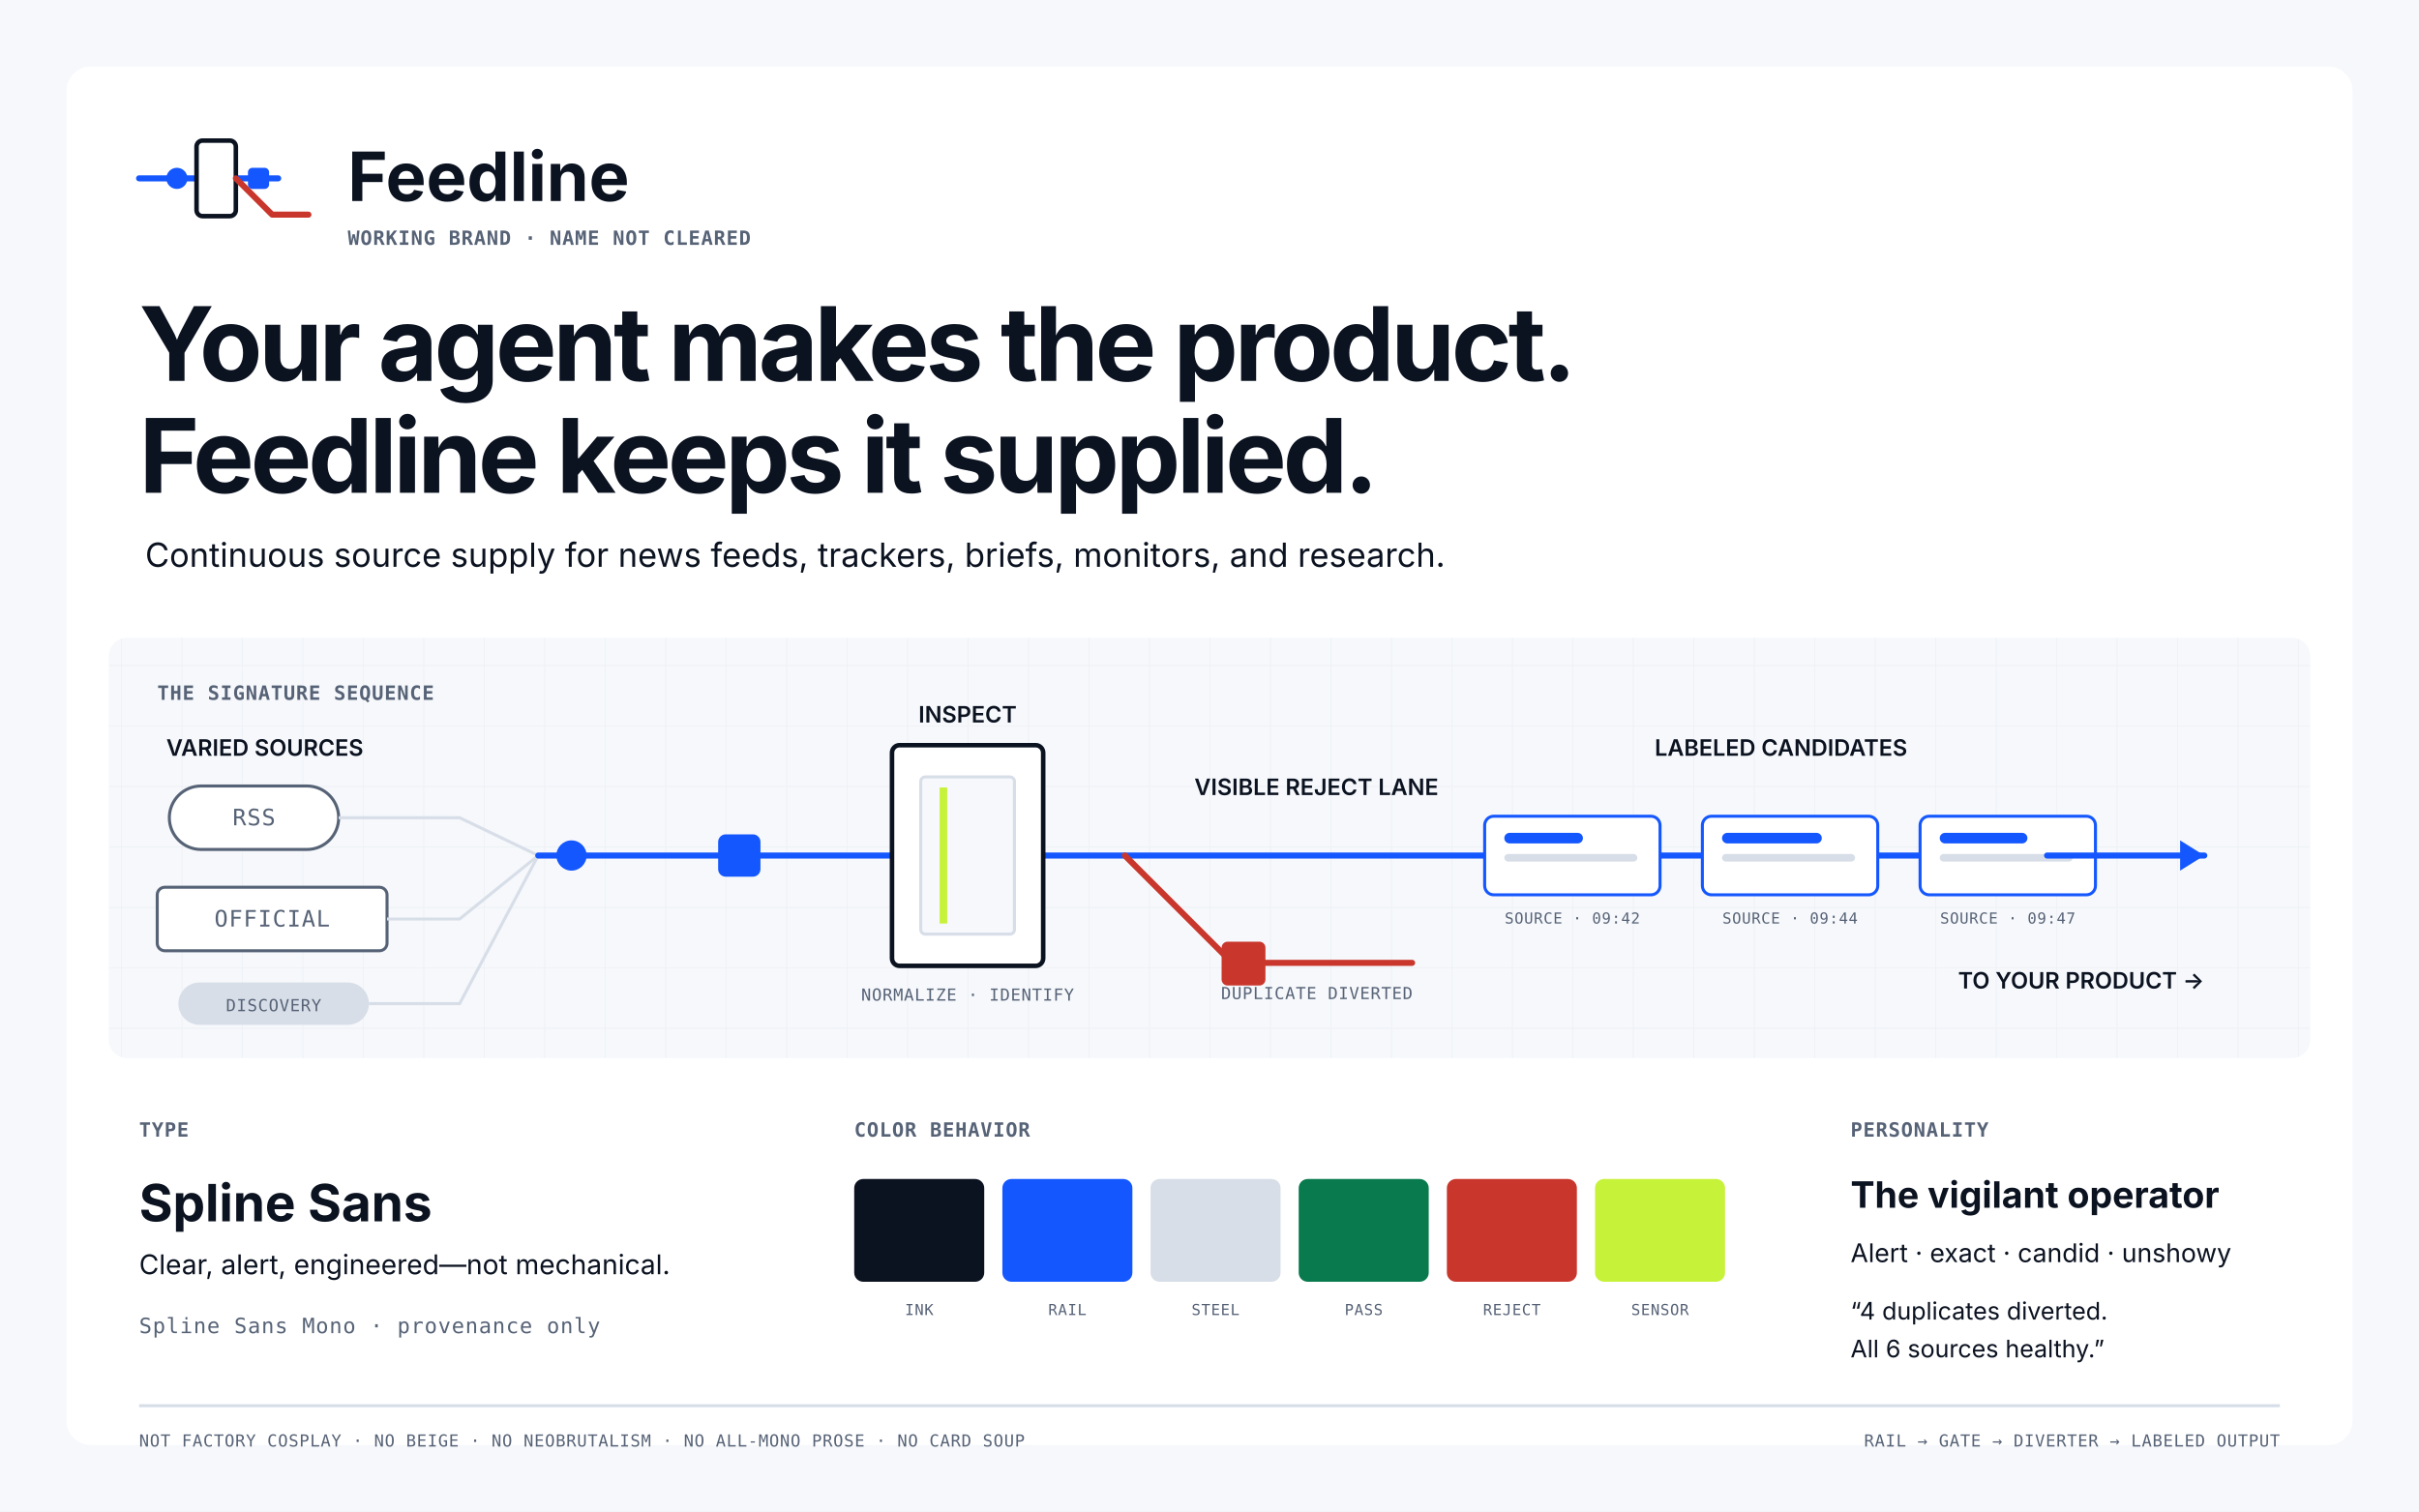
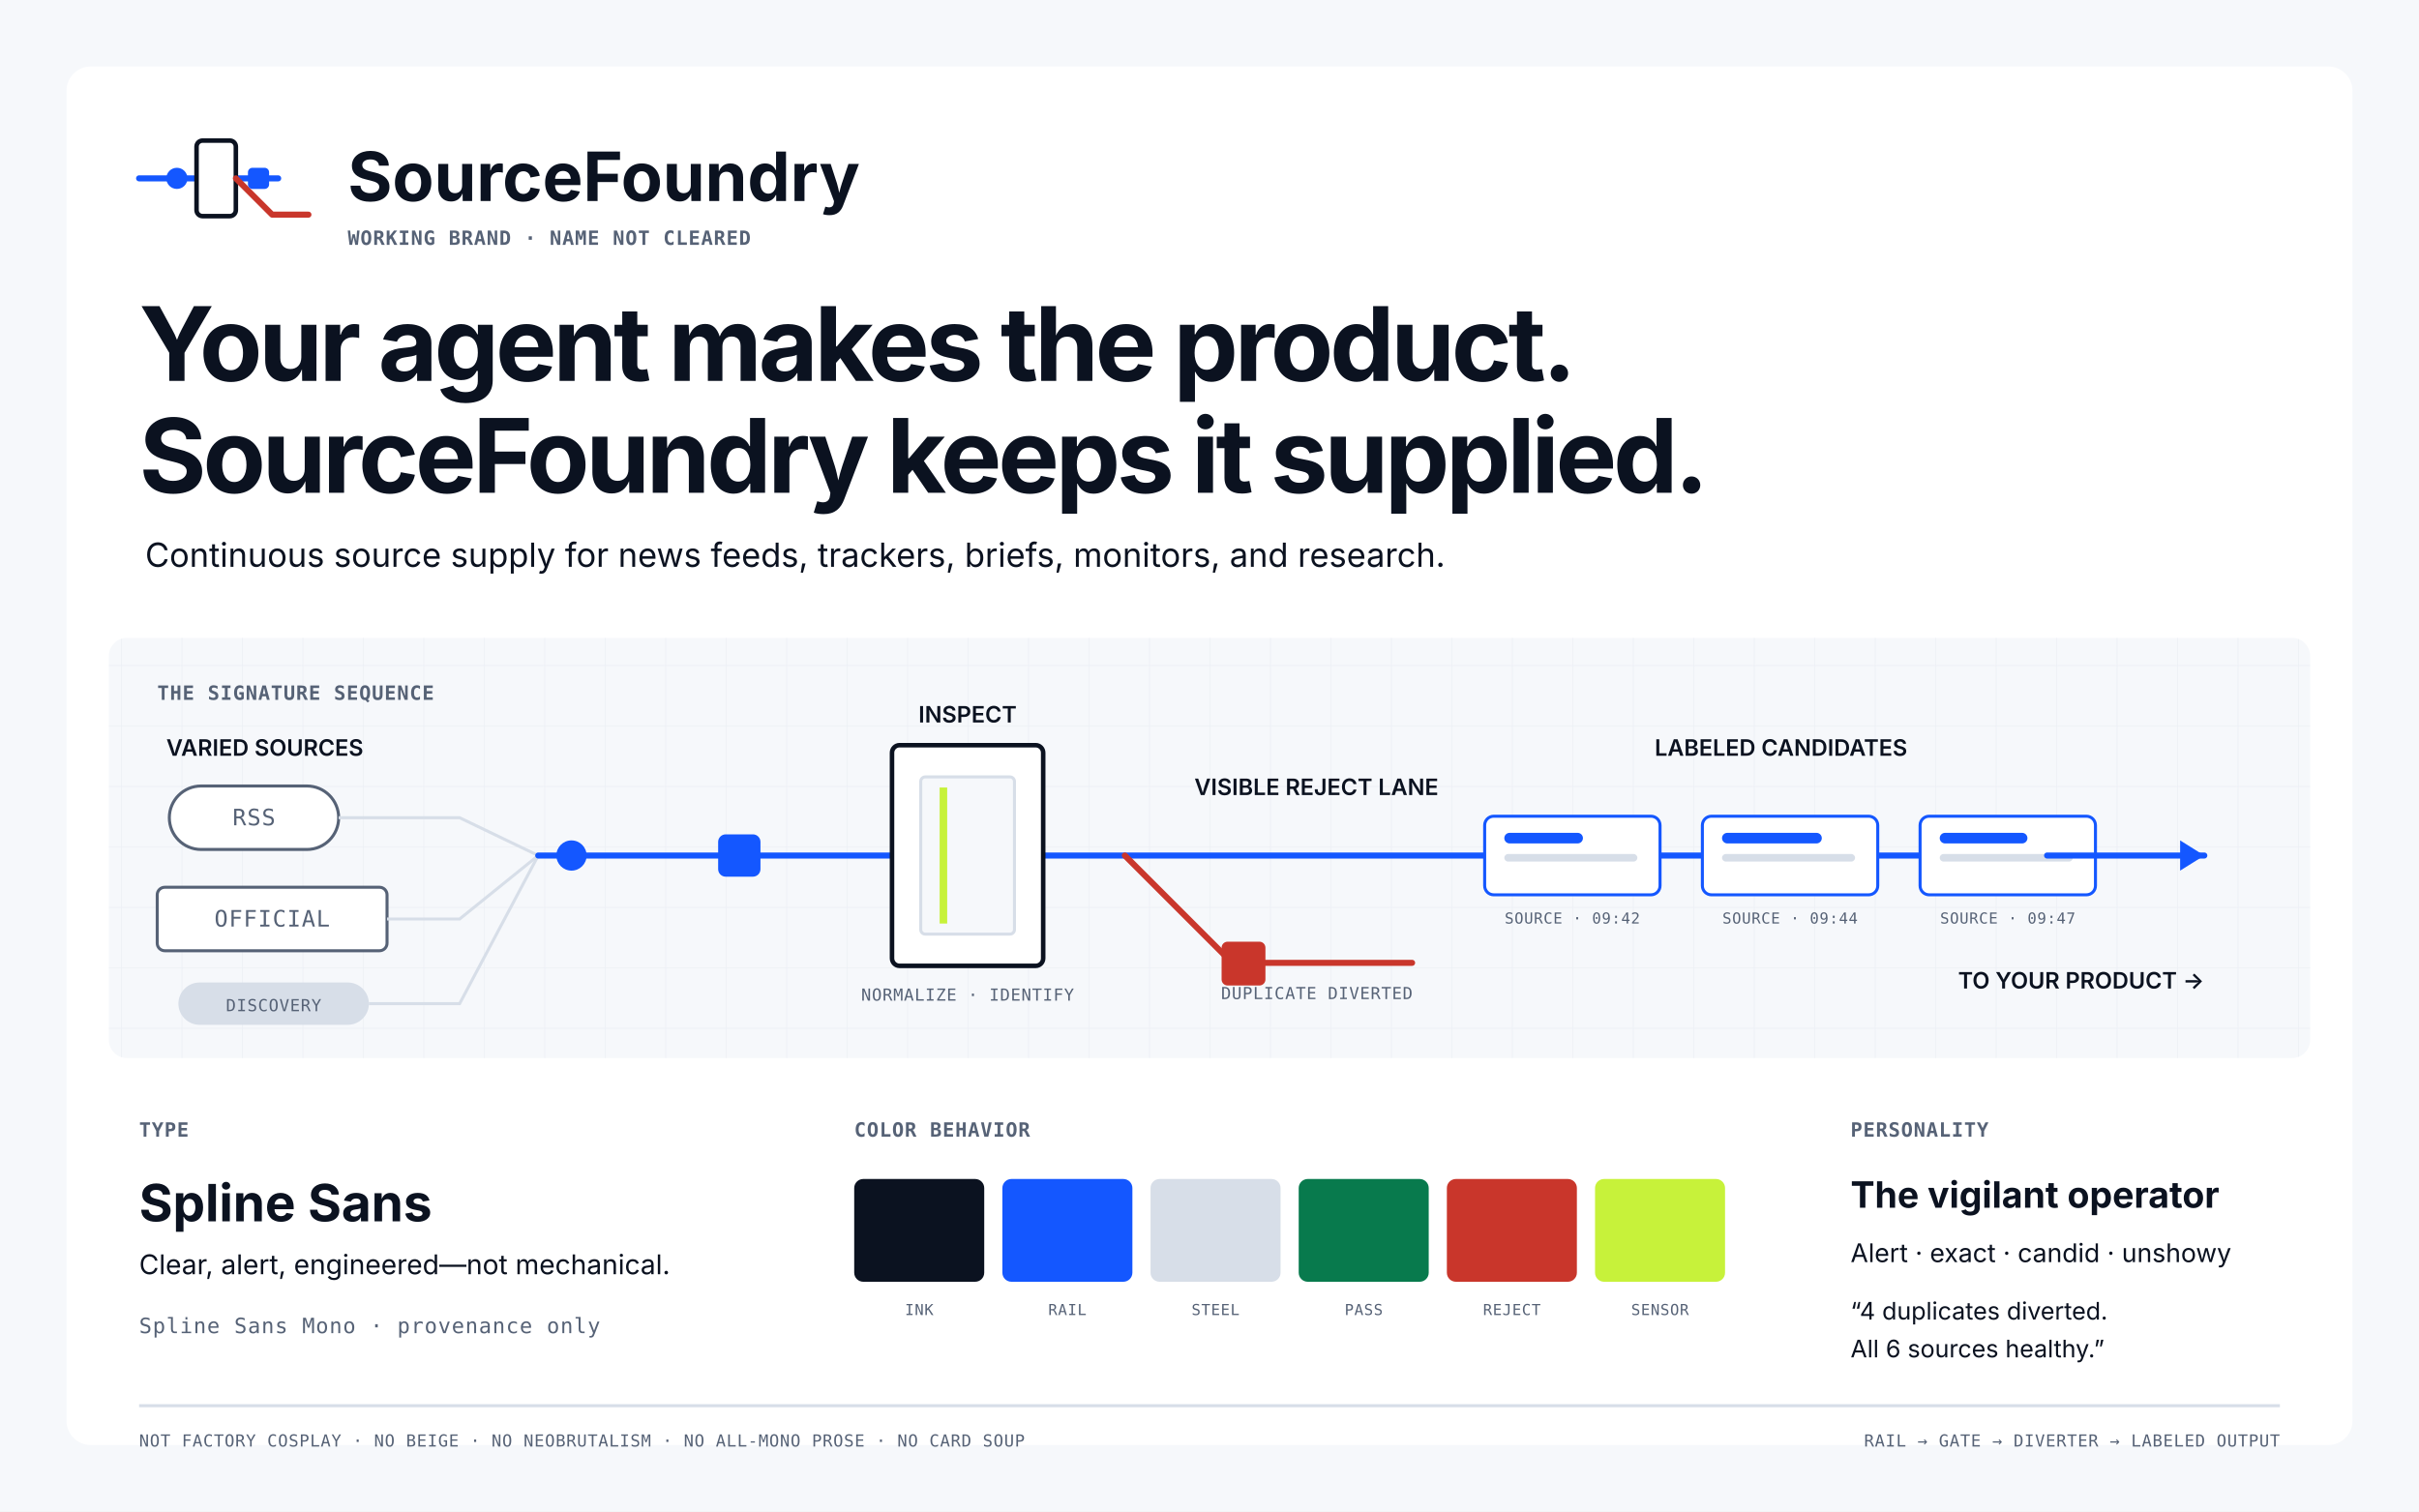
<svg xmlns="http://www.w3.org/2000/svg" width="1600" height="1000" viewBox="0 0 1600 1000" role="img" aria-labelledby="title desc">
  <defs>
    <style>
      .sans { font-family: "Spline Sans", Inter, system-ui, -apple-system, sans-serif; fill: #0B1220; }
      .mono { font-family: "Spline Sans Mono", "SFMono-Regular", Consolas, monospace; fill: #566276; letter-spacing: .04em; }
      .hair { stroke: #D7DEE8; stroke-width: 2; fill: none; }
      .rail { stroke: #1457FF; stroke-width: 4; fill: none; stroke-linecap: round; stroke-linejoin: round; }
      .reject { stroke: #C9362B; stroke-width: 4; fill: none; stroke-linecap: round; stroke-linejoin: round; }
      .small { font-size: 15px; }
      .label { font-size: 13px; font-weight: 600; }
    </style>
    <pattern id="grid" width="40" height="40" patternUnits="userSpaceOnUse">
      <path d="M 40 0 L 0 0 0 40" fill="none" stroke="#E9EDF3" stroke-width="1" />
    </pattern>
  </defs>
  <rect width="1600" height="1000" fill="#F6F8FB" />
  <rect x="44" y="44" width="1512" height="912" rx="16" fill="#FFFFFF" />
  <g transform="translate(92 88)">
    <path class="rail" d="M0 30 H92" />
    <rect x="38" y="5" width="26" height="50" rx="4" fill="#FFFFFF" stroke="#0B1220" stroke-width="3" />
    <path class="reject" d="M64 30 L88 54 H112" />
    <circle cx="25" cy="30" r="7" fill="#1457FF" />
    <rect x="72" y="23" width="14" height="14" rx="3" fill="#1457FF" />
  </g>
-   <text x="230" y="133" class="sans" font-size="45" font-weight="680">Feedline</text>
+   <text x="230" y="133" class="sans" font-size="45" font-weight="680">SourceFoundry</text>
  <text x="230" y="162" class="mono label">WORKING BRAND · NAME NOT CLEARED</text>
  <text x="92" y="252" class="sans" font-size="68" font-weight="680" letter-spacing="-2.4">Your agent makes the product.</text>
-   <text x="92" y="326" class="sans" font-size="68" font-weight="680" letter-spacing="-2.4">Feedline keeps it supplied.</text>
+   <text x="92" y="326" class="sans" font-size="68" font-weight="680" letter-spacing="-2.4">SourceFoundry keeps it supplied.</text>
  <text x="96" y="375" class="sans" font-size="22" fill="#566276">Continuous source supply for news feeds, trackers, briefs, monitors, and research.</text>
  <rect x="72" y="422" width="1456" height="278" rx="12" fill="#F6F8FB" />
  <rect x="72" y="422" width="1456" height="278" rx="12" fill="url(#grid)" opacity=".72" />
  <text x="104" y="463" class="mono label">THE SIGNATURE SEQUENCE</text>
  <rect x="112" y="520" width="112" height="42" rx="21" fill="#FFFFFF" stroke="#566276" stroke-width="2" />
  <text x="168" y="546" class="mono small" text-anchor="middle">RSS</text>
  <rect x="104" y="587" width="152" height="42" rx="5" fill="#FFFFFF" stroke="#566276" stroke-width="2" />
  <text x="180" y="613" class="mono small" text-anchor="middle">OFFICIAL</text>
  <path class="hair" d="M224 541 H304 L356 566" />
  <path class="hair" d="M256 608 H304 L356 566" />
  <rect x="118" y="650" width="126" height="28" rx="14" fill="#D7DEE8" />
  <text x="181" y="669" class="mono" font-size="11" text-anchor="middle">DISCOVERY</text>
  <path class="hair" d="M244 664 H304 L356 566" />
  <text x="110" y="500" class="sans small" font-weight="600">VARIED SOURCES</text>
  <path class="rail" d="M356 566 H1354" />
  <circle cx="378" cy="566" r="10" fill="#1457FF" />
  <rect x="475" y="552" width="28" height="28" rx="5" fill="#1457FF" />
  <g>
    <rect x="590" y="493" width="100" height="146" rx="5" fill="#FFFFFF" stroke="#0B1220" stroke-width="3" />
    <rect x="609" y="514" width="62" height="104" rx="3" fill="#F6F8FB" stroke="#D7DEE8" stroke-width="2" />
    <line x1="624" y1="521" x2="624" y2="611" stroke="#C7F23A" stroke-width="5" />
    <text x="640" y="478" class="sans small" font-weight="600" text-anchor="middle">INSPECT</text>
    <text x="640" y="662" class="mono" font-size="11" text-anchor="middle">NORMALIZE · IDENTIFY</text>
  </g>
  <path class="reject" d="M744 566 L815 637 H934" />
  <rect x="808" y="623" width="29" height="29" rx="4" fill="#C9362B" />
  <text x="871" y="661" class="mono" font-size="11" text-anchor="middle" fill="#C9362B">DUPLICATE DIVERTED</text>
  <text x="790" y="526" class="sans small" font-weight="600">VISIBLE REJECT LANE</text>
  <g>
    <rect x="982" y="540" width="116" height="52" rx="6" fill="#FFFFFF" stroke="#1457FF" stroke-width="2" />
    <rect x="995" y="551" width="52" height="7" rx="3.5" fill="#1457FF" />
    <rect x="995" y="565" width="88" height="5" rx="2.5" fill="#D7DEE8" />
    <text x="1040" y="611" class="mono" font-size="10" text-anchor="middle">SOURCE · 09:42</text>
    <rect x="1126" y="540" width="116" height="52" rx="6" fill="#FFFFFF" stroke="#1457FF" stroke-width="2" />
    <rect x="1139" y="551" width="66" height="7" rx="3.5" fill="#1457FF" />
    <rect x="1139" y="565" width="88" height="5" rx="2.5" fill="#D7DEE8" />
    <text x="1184" y="611" class="mono" font-size="10" text-anchor="middle">SOURCE · 09:44</text>
    <rect x="1270" y="540" width="116" height="52" rx="6" fill="#FFFFFF" stroke="#1457FF" stroke-width="2" />
    <rect x="1283" y="551" width="58" height="7" rx="3.5" fill="#1457FF" />
    <rect x="1283" y="565" width="88" height="5" rx="2.5" fill="#D7DEE8" />
    <text x="1328" y="611" class="mono" font-size="10" text-anchor="middle">SOURCE · 09:47</text>
  </g>
  <text x="1178" y="500" class="sans small" font-weight="600" text-anchor="middle">LABELED CANDIDATES</text>
  <path class="rail" d="M1354 566 H1458" />
  <path d="M1458 566 l-16 -10 v20 z" fill="#1457FF" />
  <text x="1458" y="654" class="sans small" font-weight="600" text-anchor="end">TO YOUR PRODUCT →</text>
  <g transform="translate(92 752)">
    <text x="0" y="0" class="mono label">TYPE</text>
    <text x="0" y="56" class="sans" font-size="34" font-weight="680">Spline Sans</text>
    <text x="0" y="91" class="sans" font-size="18" fill="#566276">Clear, alert, engineered—not mechanical.</text>
    <text x="0" y="130" class="mono" font-size="14">Spline Sans Mono · provenance only</text>
  </g>
  <g transform="translate(565 752)">
    <text x="0" y="0" class="mono label">COLOR BEHAVIOR</text>
    <rect x="0" y="28" width="86" height="68" rx="6" fill="#0B1220" />
    <rect x="98" y="28" width="86" height="68" rx="6" fill="#1457FF" />
    <rect x="196" y="28" width="86" height="68" rx="6" fill="#D7DEE8" />
    <rect x="294" y="28" width="86" height="68" rx="6" fill="#087A4D" />
    <rect x="392" y="28" width="86" height="68" rx="6" fill="#C9362B" />
    <rect x="490" y="28" width="86" height="68" rx="6" fill="#C7F23A" />
    <text x="43" y="118" class="mono" font-size="10" text-anchor="middle">INK</text>
    <text x="141" y="118" class="mono" font-size="10" text-anchor="middle">RAIL</text>
    <text x="239" y="118" class="mono" font-size="10" text-anchor="middle">STEEL</text>
    <text x="337" y="118" class="mono" font-size="10" text-anchor="middle">PASS</text>
    <text x="435" y="118" class="mono" font-size="10" text-anchor="middle">REJECT</text>
    <text x="533" y="118" class="mono" font-size="10" text-anchor="middle">SENSOR</text>
  </g>
  <g transform="translate(1224 752)">
    <text x="0" y="0" class="mono label">PERSONALITY</text>
    <text x="0" y="47" class="sans" font-size="24" font-weight="650">The vigilant operator</text>
    <text x="0" y="83" class="sans" font-size="17" fill="#566276">Alert · exact · candid · unshowy</text>
    <text x="0" y="121" class="sans" font-size="16">“4 duplicates diverted.</text>
    <text x="0" y="146" class="sans" font-size="16">All 6 sources healthy.”</text>
  </g>
  <line x1="92" y1="930" x2="1508" y2="930" stroke="#D7DEE8" stroke-width="2" />
  <text x="92" y="957" class="mono" font-size="11">NOT FACTORY COSPLAY · NO BEIGE · NO NEOBRUTALISM · NO ALL-MONO PROSE · NO CARD SOUP</text>
  <text x="1508" y="957" class="mono" font-size="11" text-anchor="end">RAIL → GATE → DIVERTER → LABELED OUTPUT</text>
</svg>
